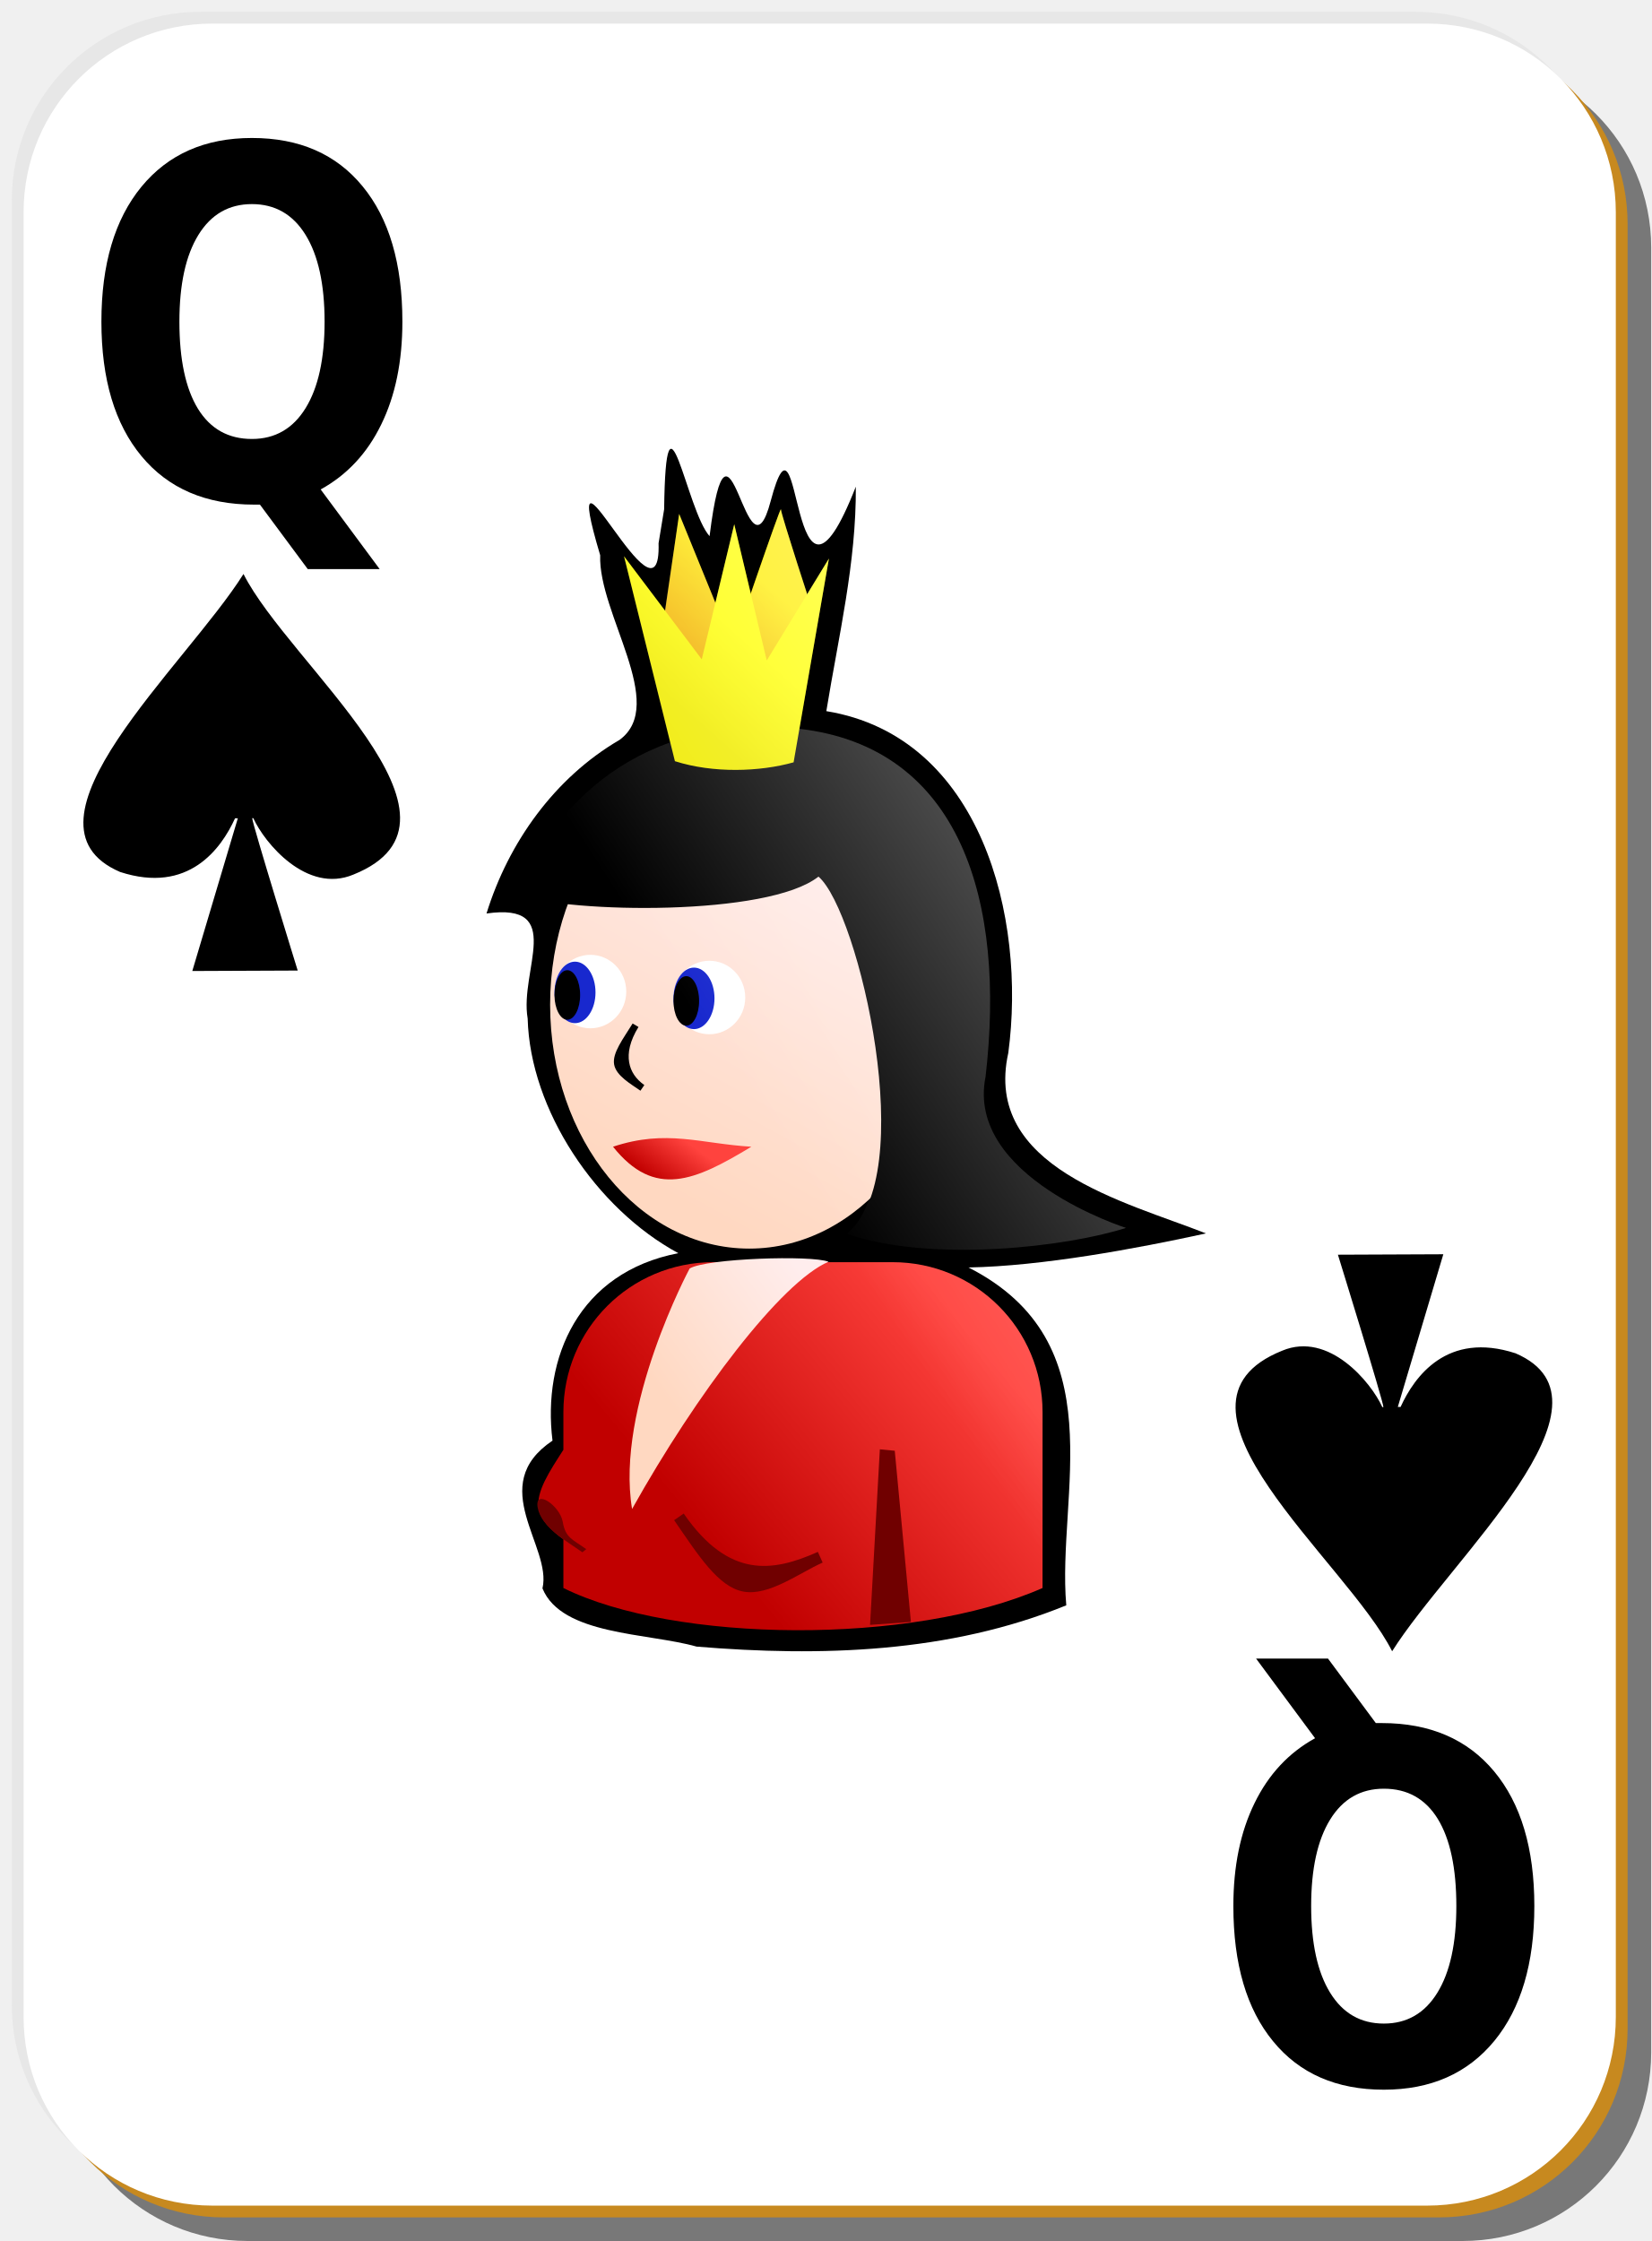
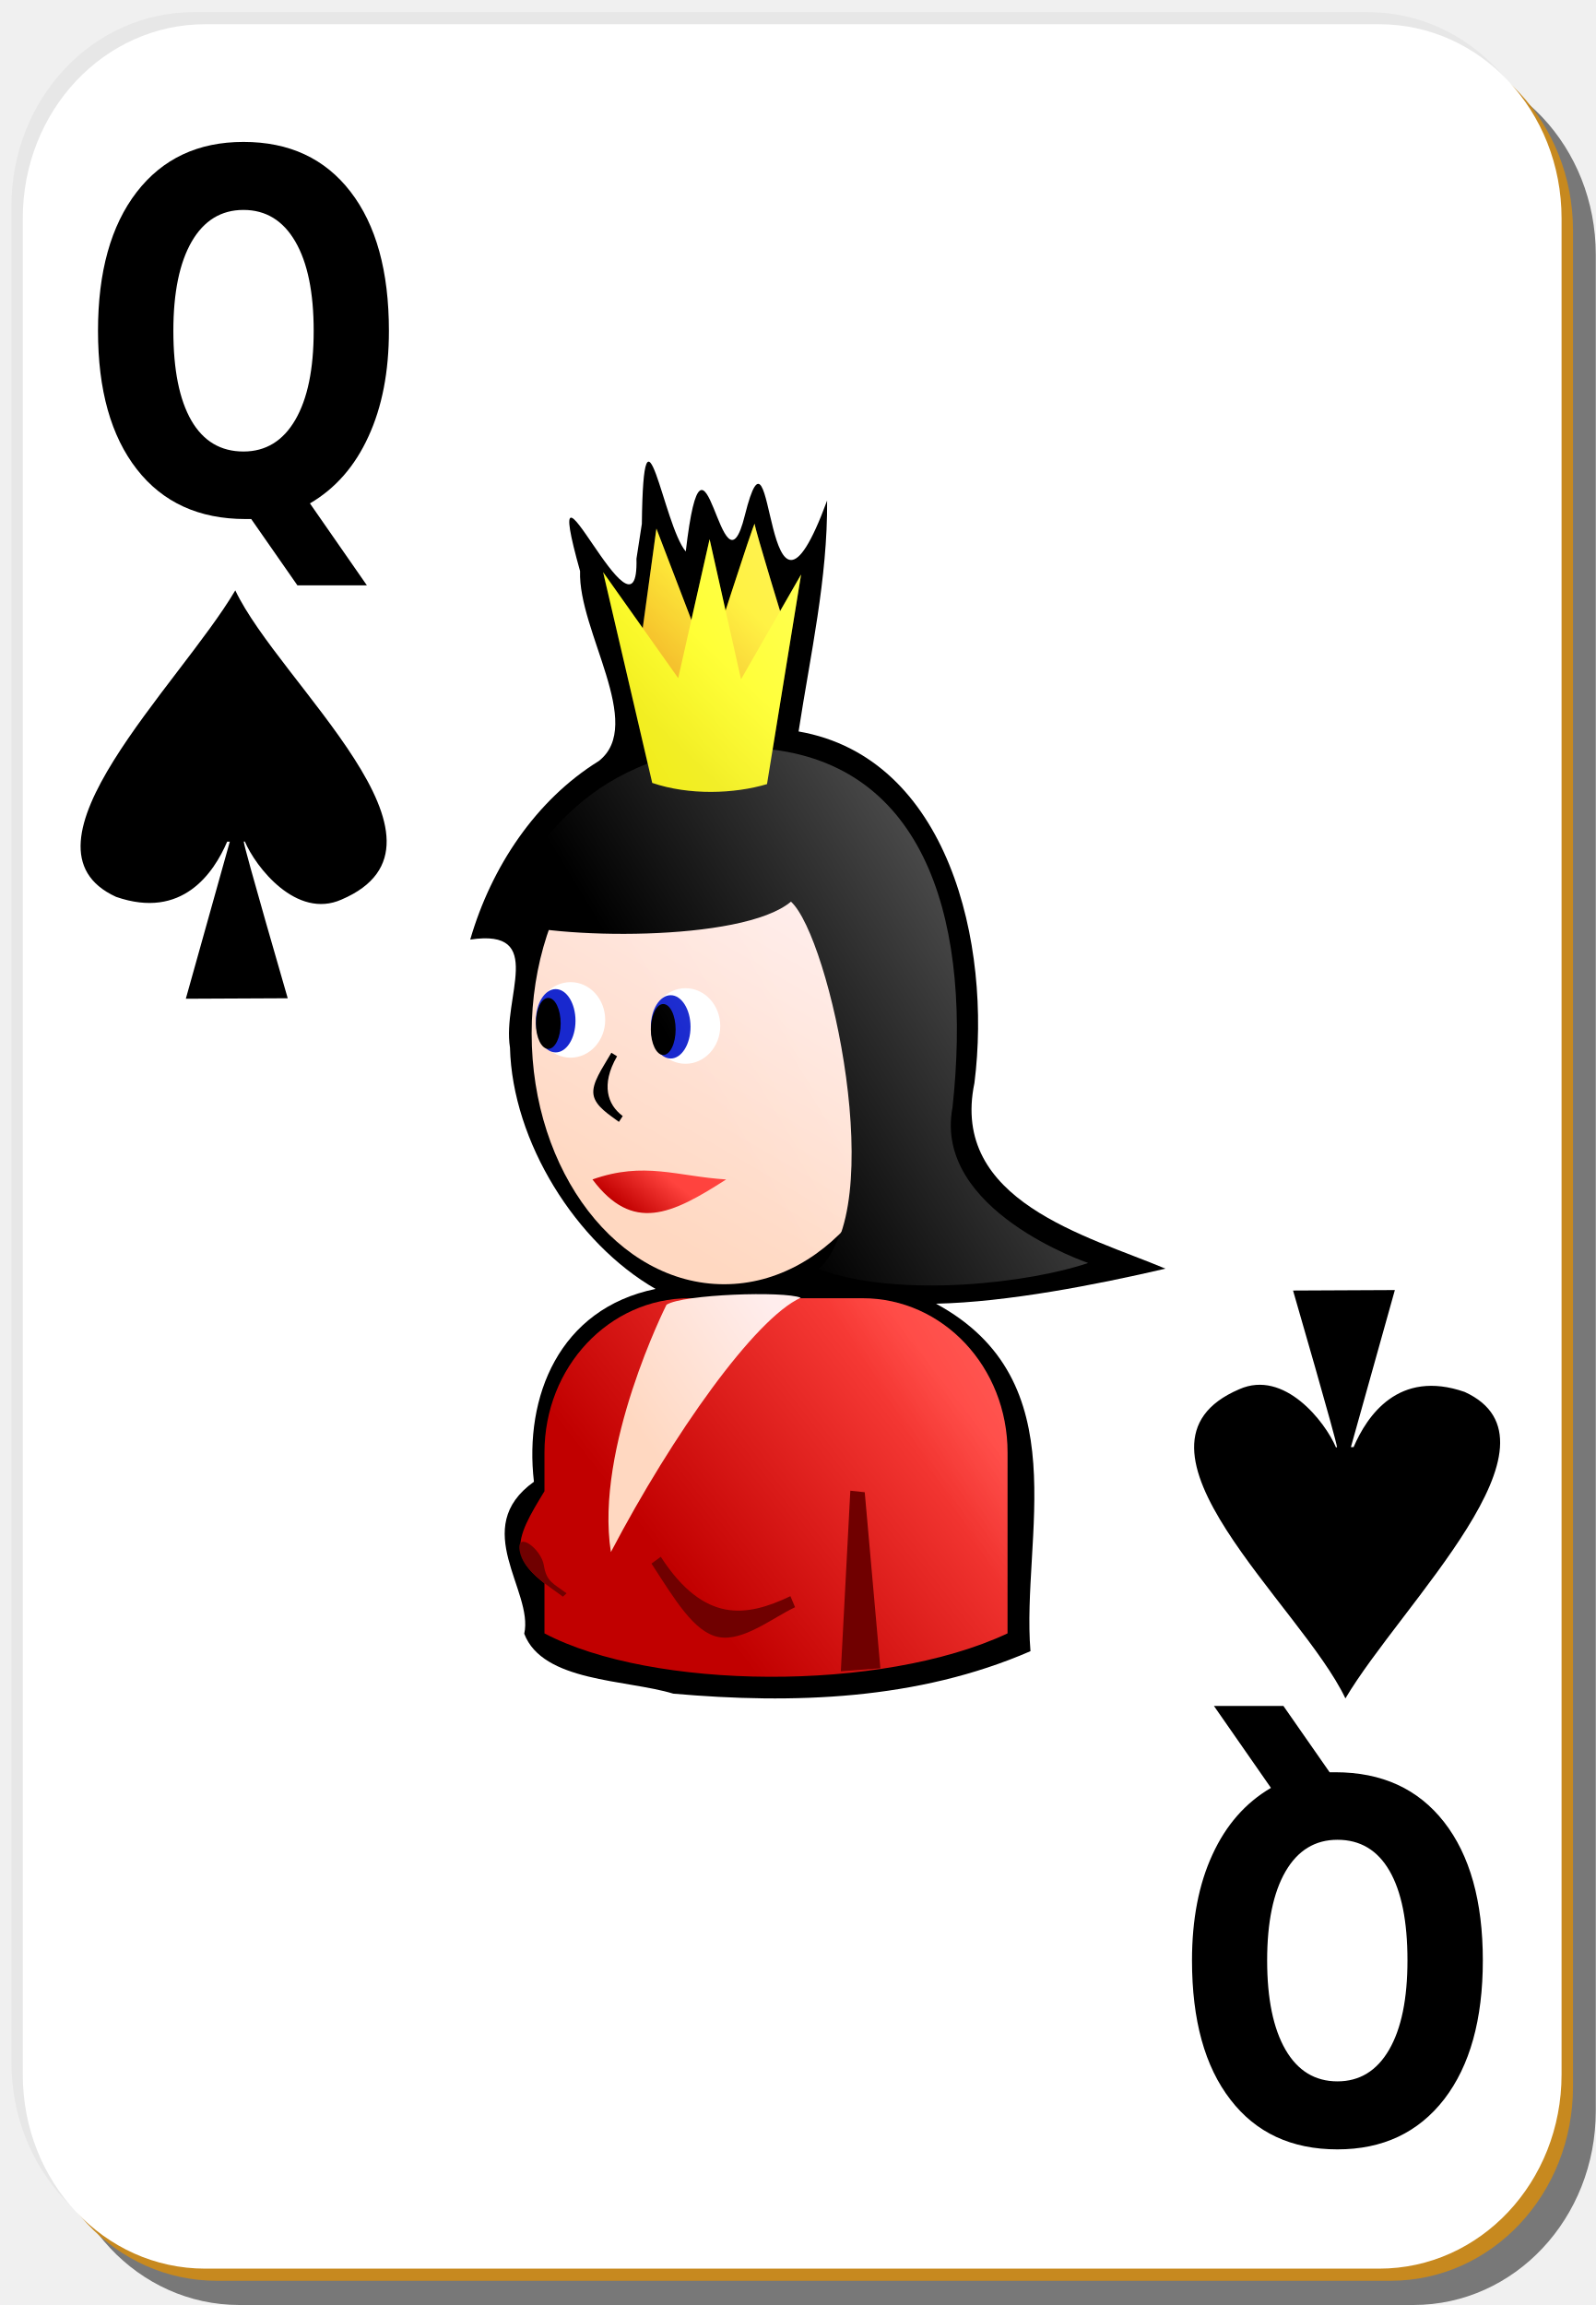
- <svg xmlns="http://www.w3.org/2000/svg" xmlns:xlink="http://www.w3.org/1999/xlink" id="svg2" height="190" width="140" y="0" x="0" version="1.0">
-   <defs id="defs3">
-     <linearGradient id="linearGradient2060">
-       <stop id="stop2062" offset="0" style="stop-color:#ebf0d0;stop-opacity:1;" />
-       <stop id="stop2064" offset="1" style="stop-color:#ffffeb;stop-opacity:1;" />
+ <svg xmlns="http://www.w3.org/2000/svg" width="90px" height="130px" viewBox="0 0 90 130" version="1.1">
+   <defs>
+     <linearGradient id="linear0" gradientUnits="userSpaceOnUse" x1="356.442" y1="437.499" x2="484.796" y2="256.18" gradientTransform="matrix(0.120102,0,0,0.0991127,-6.532297,25.8882)">
+       <stop offset="0" style="stop-color:rgb(100%,84.706%,75.686%);stop-opacity:1;" />
+       <stop offset="1" style="stop-color:rgb(100%,92.941%,92.941%);stop-opacity:1;" />
    </linearGradient>
-     <linearGradient gradientTransform="translate(0,-1)" gradientUnits="userSpaceOnUse" xlink:href="#linearGradient2060" id="linearGradient4853" y2="128.695" x2="109" y1="63.1" x1="2" />
-     <linearGradient id="linearGradient6214">
-       <stop id="stop6216" offset="0" style="stop-color:#c10000;stop-opacity:1;" />
-       <stop id="stop6218" offset="1" style="stop-color:#ff433e;stop-opacity:1;" />
+     <linearGradient id="linear1" gradientUnits="userSpaceOnUse" x1="298.986" y1="540.539" x2="449.323" y2="415.539" gradientTransform="matrix(0.0931224,0,0,0.0991127,9.793189,34.53689)">
+       <stop offset="0" style="stop-color:rgb(75.686%,0%,0%);stop-opacity:1;" />
+       <stop offset="1" style="stop-color:rgb(100%,26.275%,24.314%);stop-opacity:1;" />
    </linearGradient>
-     <linearGradient id="linearGradient5417">
-       <stop style="stop-color:#f0a700;stop-opacity:1;" offset="0" id="stop5419" />
-       <stop style="stop-color:#ffed00;stop-opacity:1;" offset="1" id="stop5421" />
+     <linearGradient id="linear2" gradientUnits="userSpaceOnUse" x1="632" y1="146.362" x2="698" y2="85.362" gradientTransform="matrix(0.0770162,0,0,0.0664048,-11.34842,28.85897)">
+       <stop offset="0" style="stop-color:rgb(94.118%,65.49%,0%);stop-opacity:1;" />
+       <stop offset="1" style="stop-color:rgb(100%,92.941%,0%);stop-opacity:1;" />
    </linearGradient>
-     <linearGradient id="linearGradient5407">
-       <stop id="stop5409" offset="0" style="stop-color:#f0eb00;stop-opacity:1;" />
-       <stop id="stop5411" offset="1" style="stop-color:#ffff00;stop-opacity:1;" />
+     <linearGradient id="linear3" gradientUnits="userSpaceOnUse" x1="653" y1="210.362" x2="708" y2="160.362" gradientTransform="matrix(0.0770162,0,0,0.0664048,-11.34842,28.85897)">
+       <stop offset="0" style="stop-color:rgb(94.118%,92.157%,0%);stop-opacity:1;" />
+       <stop offset="1" style="stop-color:rgb(100%,100%,0%);stop-opacity:1;" />
    </linearGradient>
-     <linearGradient id="linearGradient3857">
-       <stop id="stop3859" offset="0" style="stop-color:#ffd8c1;stop-opacity:1;" />
-       <stop id="stop3861" offset="1" style="stop-color:#ffeded;stop-opacity:1;" />
+     <linearGradient id="linear4" gradientUnits="userSpaceOnUse" x1="294.246" y1="346.327" x2="312.092" y2="322.139" gradientTransform="matrix(0.0931224,0,0,0.0991127,8.120282,34.09181)">
+       <stop offset="0" style="stop-color:rgb(75.686%,0%,0%);stop-opacity:1;" />
+       <stop offset="1" style="stop-color:rgb(100%,26.275%,24.314%);stop-opacity:1;" />
    </linearGradient>
-     <linearGradient id="linearGradient2580">
-       <stop id="stop2582" offset="0" style="stop-color:#ffffff;stop-opacity:1;" />
-       <stop id="stop2584" offset="1" style="stop-color:#ffffff;stop-opacity:0;" />
+     <linearGradient id="linear5" gradientUnits="userSpaceOnUse" x1="53.127" y1="122.476" x2="65.8" y2="113.287" gradientTransform="matrix(0.642857,0,0,0.684211,1.40625,-3.755431)">
+       <stop offset="0" style="stop-color:rgb(100%,84.706%,75.686%);stop-opacity:1;" />
+       <stop offset="1" style="stop-color:rgb(100%,92.941%,92.941%);stop-opacity:1;" />
    </linearGradient>
-     <linearGradient y2="98.109" x2="-101.909" y1="46.291" x1="-21.764" gradientTransform="translate(159.1875,-14.489)" gradientUnits="userSpaceOnUse" id="linearGradient1855" xlink:href="#linearGradient2580" />
-     <linearGradient y2="113.287" x2="65.8" y1="122.476" x1="53.127" gradientTransform="translate(2.1875,-5.4887)" gradientUnits="userSpaceOnUse" id="linearGradient1853" xlink:href="#linearGradient3857" />
-     <linearGradient y2="322.139" x2="312.092" y1="346.327" x1="294.246" gradientTransform="matrix(0.144857,0,0,0.144857,12.63155,49.8265)" gradientUnits="userSpaceOnUse" id="linearGradient1851" xlink:href="#linearGradient6214" />
-     <linearGradient y2="160.362" x2="708" y1="210.362" x1="653" gradientUnits="userSpaceOnUse" id="linearGradient1849" xlink:href="#linearGradient5407" />
-     <linearGradient y2="85.362" x2="698" y1="146.362" x1="632" gradientUnits="userSpaceOnUse" id="linearGradient1847" xlink:href="#linearGradient5417" />
-     <linearGradient y2="415.539" x2="449.323" y1="540.539" x1="298.986" gradientTransform="matrix(0.144857,0,0,0.144857,15.23385,50.477)" gradientUnits="userSpaceOnUse" id="linearGradient1845" xlink:href="#linearGradient6214" />
-     <linearGradient y2="256.18" x2="484.796" y1="437.499" x1="356.442" gradientTransform="matrix(0.186825,0,0,0.144857,-10.16135,37.8366)" gradientUnits="userSpaceOnUse" id="linearGradient1843" xlink:href="#linearGradient3857" />
-     <linearGradient y2="256.18" x2="484.796" y1="437.499" x1="356.442" gradientTransform="matrix(0.186825,0,0,0.144857,-10.16135,37.8366)" gradientUnits="userSpaceOnUse" id="linearGradient1783" xlink:href="#linearGradient3857" />
-     <linearGradient y2="415.539" x2="449.323" y1="540.539" x1="298.986" gradientTransform="matrix(0.144857,0,0,0.144857,15.23385,50.477)" gradientUnits="userSpaceOnUse" id="linearGradient1785" xlink:href="#linearGradient6214" />
-     <linearGradient y2="85.362" x2="698" y1="146.362" x1="632" gradientUnits="userSpaceOnUse" id="linearGradient1787" xlink:href="#linearGradient5417" />
-     <linearGradient y2="160.362" x2="708" y1="210.362" x1="653" gradientUnits="userSpaceOnUse" id="linearGradient1789" xlink:href="#linearGradient5407" />
-     <linearGradient y2="322.139" x2="312.092" y1="346.327" x1="294.246" gradientTransform="matrix(0.144857,0,0,0.144857,12.63155,49.8265)" gradientUnits="userSpaceOnUse" id="linearGradient1791" xlink:href="#linearGradient6214" />
-     <linearGradient y2="113.287" x2="65.8" y1="122.476" x1="53.127" gradientTransform="translate(2.1875,-5.4887)" gradientUnits="userSpaceOnUse" id="linearGradient1793" xlink:href="#linearGradient3857" />
-     <linearGradient y2="98.109" x2="-101.909" y1="46.291" x1="-21.764" gradientTransform="translate(159.1875,-14.489)" gradientUnits="userSpaceOnUse" id="linearGradient1795" xlink:href="#linearGradient2580" />
+     <linearGradient id="linear6" gradientUnits="userSpaceOnUse" x1="-21.764" y1="46.291" x2="-101.909" y2="98.109" gradientTransform="matrix(0.642857,0,0,0.684211,102.3348,-9.913531)">
+       <stop offset="0" style="stop-color:rgb(100%,100%,100%);stop-opacity:1;" />
+       <stop offset="1" style="stop-color:rgb(100%,100%,100%);stop-opacity:0;" />
+     </linearGradient>
  </defs>
-   <g id="layer1">
-     <g id="g5630">
-       <path style="fill:#000000;fill-opacity:0.498;stroke:none;stroke-width:0.2;stroke-miterlimit:4;stroke-dashoffset:0;stroke-opacity:1" d="M 21,5 L 124,5 C 132.864,5 140,12.136 140,21 L 140,174 C 140,182.864 132.864,190 124,190 L 21,190 C 12.136,190 5,182.864 5,174 L 5,21 C 5,12.136 12.136,5 21,5 z " id="rect2070" />
-       <path style="fill:#e7e7e7;fill-opacity:1;stroke:none;stroke-width:0.2;stroke-miterlimit:4;stroke-dashoffset:0;stroke-opacity:1" d="M 17,1 L 120,1 C 128.864,1 136,8.136 136,17 L 136,170 C 136,178.864 128.864,186 120,186 L 17,186 C 8.136,186 1,178.864 1,170 L 1,17 C 1,8.136 8.136,1 17,1 z " id="rect1300" />
-       <path style="fill:#c7891f;fill-opacity:1;stroke:none;stroke-width:0.2;stroke-miterlimit:4;stroke-dashoffset:0;stroke-opacity:1" d="M 19,3 L 122,3 C 130.864,3 138,10.136 138,19 L 138,172 C 138,180.864 130.864,188 122,188 L 19,188 C 10.136,188 3,180.864 3,172 L 3,19 C 3,10.136 10.136,3 19,3 z " id="path5624" />
-       <path style="fill:#ffffff;fill-opacity:1;stroke:none;stroke-width:0.2;stroke-miterlimit:4;stroke-dashoffset:0;stroke-opacity:1" d="M 18,2 L 121,2 C 129.864,2 137,9.136 137,18 L 137,171 C 137,179.864 129.864,187 121,187 L 18,187 C 9.136,187 2,179.864 2,171 L 2,18 C 2,9.136 9.136,2 18,2 z " id="rect1306" />
-     </g>
-     <g transform="translate(-448.5,-231.5)" id="g5495" />
-   </g>
-   <path id="text1481" style="font-size:37.419;font-style:normal;font-variant:normal;font-weight:bold;font-stretch:normal;fill:#000000;fill-opacity:1;stroke:none;stroke-width:1px;stroke-linecap:butt;stroke-linejoin:miter;stroke-opacity:1;font-family:Bitstream Vera Sans;text-anchor:start;writing-mode:lr-tb" d="M 22.039,42.783 L 21.54,42.783 C 17.453,42.783 14.275,41.416 12.004,38.683 C 9.734,35.951 8.598,32.146 8.598,27.27 C 8.598,22.408 9.728,18.596 11.988,15.837 C 14.258,13.077 17.381,11.698 21.358,11.698 C 25.378,11.698 28.507,13.064 30.744,15.797 C 32.992,18.529 34.117,22.354 34.117,27.27 C 34.117,30.646 33.518,33.553 32.322,35.991 C 31.137,38.429 29.426,40.264 27.189,41.497 L 32.189,48.248 L 26.092,48.248 L 22.039,42.783 M 21.358,17.304 C 19.408,17.304 17.896,18.174 16.822,19.916 C 15.748,21.657 15.211,24.109 15.211,27.27 C 15.211,30.485 15.737,32.95 16.789,34.665 C 17.841,36.366 19.364,37.217 21.358,37.217 C 23.318,37.217 24.835,36.346 25.91,34.604 C 26.984,32.863 27.521,30.418 27.521,27.27 C 27.521,24.109 26.984,21.657 25.91,19.916 C 24.835,18.174 23.318,17.304 21.358,17.304" />
-   <path id="text4064" style="font-size:37.419;font-style:normal;font-variant:normal;font-weight:bold;font-stretch:normal;fill:#000000;fill-opacity:1;stroke:none;stroke-width:1px;stroke-linecap:butt;stroke-linejoin:miter;stroke-opacity:1;font-family:Bitstream Vera Sans;text-anchor:start;writing-mode:lr-tb" d="M 116.651,146.088 L 117.15,146.088 C 121.237,146.088 124.415,147.454 126.686,150.187 C 128.956,152.919 130.092,156.724 130.092,161.6 C 130.092,166.463 128.962,170.274 126.702,173.033 C 124.432,175.793 121.309,177.172 117.332,177.172 C 113.312,177.172 110.183,175.806 107.946,173.073 C 105.698,170.341 104.573,166.516 104.573,161.6 C 104.573,158.224 105.171,155.317 106.368,152.879 C 107.553,150.441 109.264,148.606 111.501,147.373 L 106.501,140.622 L 112.598,140.622 L 116.651,146.088 M 117.332,171.566 C 119.282,171.566 120.794,170.696 121.868,168.954 C 122.942,167.213 123.479,164.761 123.479,161.6 C 123.479,158.385 122.953,155.92 121.901,154.205 C 120.849,152.504 119.326,151.653 117.332,151.653 C 115.372,151.653 113.855,152.524 112.78,154.266 C 111.706,156.007 111.169,158.452 111.169,161.6 C 111.169,164.761 111.706,167.213 112.78,168.954 C 113.855,170.696 115.372,171.566 117.332,171.566" />
-   <path id="path1561" style="fill:#000000;fill-opacity:1;fill-rule:evenodd;stroke:none;stroke-width:0.48;stroke-linecap:butt;stroke-linejoin:round;stroke-miterlimit:4;stroke-opacity:1" d="M 20.645,48.665 C 15.72,56.49 0.61,69.814 10.182,73.928 C 15.993,75.822 18.758,71.945 19.929,69.379 L 20.164,69.379 L 16.305,82.325 L 25.242,82.287 C 25.242,82.287 21.392,69.842 21.383,69.366 L 21.477,69.366 C 22.423,71.463 26.013,75.805 29.961,74.151 C 41.507,69.516 24.506,56.327 20.645,48.665 z " />
-   <path id="path5553" style="fill:#000000;fill-opacity:1;fill-rule:evenodd;stroke:none;stroke-width:0.48;stroke-linecap:butt;stroke-linejoin:round;stroke-miterlimit:4;stroke-opacity:1" d="M 118.035,140 C 122.96,132.175 138.07,118.851 128.498,114.737 C 122.687,112.843 119.922,116.72 118.751,119.286 L 118.516,119.286 L 122.375,106.34 L 113.437,106.378 C 113.437,106.378 117.288,118.823 117.296,119.299 L 117.202,119.299 C 116.257,117.202 112.667,112.86 108.719,114.514 C 97.173,119.149 114.174,132.338 118.035,140 z " />
-   <g id="g4493" transform="translate(0,-7.206117e-6)">
-     <path id="path1751" d="M 55.838,46.057 C 56.086,54.446 47.063,34.215 50.888,47.075 C 50.71,52.02 56.633,59.721 52.531,62.73 C 47.042,65.931 43.116,71.412 41.25,77.449 C 47.974,76.494 44.033,82.256 44.739,86.352 C 44.944,94.101 50.54,102.484 57.514,106.249 C 49.048,107.881 45.974,115.134 46.845,122.142 C 41.151,125.967 46.836,131.126 45.994,134.668 C 47.614,138.657 54.934,138.431 59.062,139.605 C 69.584,140.477 80.503,140.15 90.406,136.105 C 89.582,126.681 94.643,113.839 82.117,107.461 C 88.341,107.345 96.216,105.89 102.25,104.574 C 95.386,101.866 83.325,98.996 85.491,89.266 C 87.025,77.801 83.218,62.443 70.062,60.293 C 71.091,53.97 72.611,47.703 72.562,41.261 C 66.885,55.773 68.016,32.441 65.344,42.479 C 63.29,50.282 61.821,32.103 60.162,45.457 C 58.189,43.273 56.461,31.418 56.31,43.181 L 55.838,46.057 z " style="fill:#000000;fill-opacity:1;stroke:none;stroke-width:2;stroke-miterlimit:4;stroke-dashoffset:0;stroke-opacity:1" />
-     <path id="path1755" d="M 80.411,85.184 C 80.411,96.598 72.847,105.861 63.527,105.861 C 54.207,105.861 46.643,96.598 46.643,85.184 C 46.643,73.771 54.207,64.508 63.527,64.508 C 72.847,64.508 80.411,73.771 80.411,85.184 z " style="fill:url(#linearGradient1783);fill-opacity:1;stroke:none;stroke-width:2;stroke-miterlimit:4;stroke-dashoffset:0;stroke-opacity:1" />
-     <path id="path1757" d="M 60.487,107.012 C 53.438,107.012 47.768,112.682 47.768,119.731 L 47.768,122.919 C 46.591,124.752 45.435,126.472 45.674,127.887 C 45.851,128.932 46.767,129.78 47.768,130.512 L 47.768,134.637 C 57.148,139.287 77.3,139.531 88.393,134.637 L 88.393,119.731 C 88.393,112.682 82.724,107.012 75.674,107.012 L 60.487,107.012 z " style="fill:url(#linearGradient1785);fill-opacity:1;stroke:none;stroke-width:2;stroke-miterlimit:4;stroke-dashoffset:0;stroke-opacity:1" />
-     <path id="path1759" d="M 43.988,75.883 C 43.988,75.883 47.885,61.752 64.6,61.472 C 81.034,61.193 85.42,75.355 83.567,91.305 C 81.854,99.806 95.468,104.09 95.468,104.09 C 90.615,105.667 79.016,107.104 71.774,104.606 C 78.062,99.884 72.82,77.258 69.395,74.322 C 65.126,77.71 48.361,77.417 43.988,75.883 z " style="fill:#000000;fill-opacity:1;fill-rule:evenodd;stroke:none;stroke-width:1.537px;stroke-linecap:butt;stroke-linejoin:miter;stroke-opacity:1" />
-     <g transform="matrix(0.144857,0,0,0.144857,12.63155,49.8265)" id="g1761">
-       <path id="path1777" d="M 353,245.862 C 353,257.73 343.592,267.362 332,267.362 C 320.408,267.362 311,257.73 311,245.862 C 311,233.994 320.408,224.362 332,224.362 C 343.592,224.362 353,233.994 353,245.862 z " style="fill:#ffffff;fill-opacity:1;stroke:none;stroke-width:2;stroke-miterlimit:4;stroke-dashoffset:0;stroke-opacity:1" transform="translate(-4,-6)" />
-       <path id="path1779" d="M 353,245.862 C 353,257.73 343.592,267.362 332,267.362 C 320.408,267.362 311,257.73 311,245.862 C 311,233.994 320.408,224.362 332,224.362 C 343.592,224.362 353,233.994 353,245.862 z " style="fill:#1828ce;fill-opacity:1;stroke:none;stroke-width:2;stroke-miterlimit:4;stroke-dashoffset:0;stroke-opacity:1" transform="matrix(0.571429,0,0,0.83721,129.2857,34.52408)" />
-       <path id="path1781" d="M 353,245.862 C 353,257.73 343.592,267.362 332,267.362 C 320.408,267.362 311,257.73 311,245.862 C 311,233.994 320.408,224.362 332,224.362 C 343.592,224.362 353,233.994 353,245.862 z " style="fill:#000000;fill-opacity:1;stroke:none;stroke-width:2;stroke-miterlimit:4;stroke-dashoffset:0;stroke-opacity:1" transform="matrix(0.357143,0,0,0.674419,195.9286,76.04816)" />
-     </g>
-     <g transform="matrix(0.119803,0,0,9.705316e-2,-17.6531,42.1785)" id="g1769">
-       <path style="fill:url(#linearGradient1787);fill-opacity:1;fill-rule:evenodd;stroke:none;stroke-width:1px;stroke-linecap:butt;stroke-linejoin:miter;stroke-opacity:1" d="M 618,99.362 L 628,14.362 L 666,129.362 C 666,129.362 700,6.362 700,10.362 C 700,14.362 723,101.362 723,101.362 L 705,171.362 L 628,171.362 L 618,99.362 z " id="path1771" />
-       <path style="fill:url(#linearGradient1789);fill-opacity:1;fill-rule:evenodd;stroke:none;stroke-width:1px;stroke-linecap:butt;stroke-linejoin:miter;stroke-opacity:1" d="M 589,51.362 L 625,230.362 C 652,241.029 685,239.696 709,231.362 L 734,53.362 L 690,142.362 L 667,23.362 L 644,141.362 L 589,51.362 z " id="path1773" />
-     </g>
-     <g transform="matrix(0.144857,0,0,0.144857,2.54305,49.3221)" id="g1775">
-       <path id="path1787" d="M 353,245.862 C 353,257.73 343.592,267.362 332,267.362 C 320.408,267.362 311,257.73 311,245.862 C 311,233.994 320.408,224.362 332,224.362 C 343.592,224.362 353,233.994 353,245.862 z " style="fill:#ffffff;fill-opacity:1;stroke:none;stroke-width:2;stroke-miterlimit:4;stroke-dashoffset:0;stroke-opacity:1" transform="translate(-4,-6)" />
-       <path id="path1789" d="M 353,245.862 C 353,257.73 343.592,267.362 332,267.362 C 320.408,267.362 311,257.73 311,245.862 C 311,233.994 320.408,224.362 332,224.362 C 343.592,224.362 353,233.994 353,245.862 z " style="fill:#1828ce;fill-opacity:1;stroke:none;stroke-width:2;stroke-miterlimit:4;stroke-dashoffset:0;stroke-opacity:1" transform="matrix(0.571429,0,0,0.83721,129.2857,34.52408)" />
-       <path id="path1791" d="M 353,245.862 C 353,257.73 343.592,267.362 332,267.362 C 320.408,267.362 311,257.73 311,245.862 C 311,233.994 320.408,224.362 332,224.362 C 343.592,224.362 353,233.994 353,245.862 z " style="fill:#000000;fill-opacity:1;stroke:none;stroke-width:2;stroke-miterlimit:4;stroke-dashoffset:0;stroke-opacity:1" transform="matrix(0.357143,0,0,0.674419,195.9286,76.04816)" />
-     </g>
-     <path id="path1783" d="M 51.977,97.223 C 55.507,101.637 58.912,100.123 63.704,97.223 C 59.417,96.971 56.516,95.71 51.977,97.223 z " style="fill:url(#linearGradient1791);fill-opacity:1;fill-rule:evenodd;stroke:none;stroke-width:1px;stroke-linecap:butt;stroke-linejoin:miter;stroke-opacity:1" />
-     <path id="path1785" d="M 74.599,122.878 L 75.863,123.001 L 77.234,137.514 L 73.769,137.764 L 74.599,122.878 z " style="fill:#700000;fill-opacity:1;stroke:none;stroke-width:2;stroke-miterlimit:4;stroke-dashoffset:0;stroke-opacity:1" />
-     <path style="fill:#700000;fill-opacity:1;fill-rule:evenodd;stroke:none;stroke-width:1px;stroke-linecap:butt;stroke-linejoin:miter;stroke-opacity:1" d="M 57.969,128.324 L 57.156,128.886 C 59.2,131.847 60.898,134.56 63.043,134.943 C 65.189,135.327 67.716,133.393 69.75,132.48 L 69.344,131.574 C 67.388,132.452 65.5,132.997 63.656,132.668 C 61.812,132.338 59.915,131.144 57.969,128.324 z " id="path1795" />
-     <path style="fill:#000000;fill-opacity:1;fill-rule:evenodd;stroke:none;stroke-width:1px;stroke-linecap:butt;stroke-linejoin:miter;stroke-opacity:1" d="M 53.638,86.776 C 52.846,88.063 51.904,89.267 52.068,90.239 C 52.232,91.212 53.51,91.914 54.3,92.474 L 54.631,91.996 C 53.936,91.503 53.479,90.866 53.344,90.066 C 53.209,89.267 53.394,88.274 54.134,87.07 L 53.638,86.776 z " id="path1797" />
-     <path id="path1799" d="M 58.474,107.548 C 58.474,107.548 52.156,119.323 53.592,127.938 C 59.048,118.174 66.227,108.697 70.248,106.974 C 68.812,106.4 59.91,106.687 58.474,107.548 z " style="fill:url(#linearGradient1793);fill-opacity:1;fill-rule:evenodd;stroke:none;stroke-width:1px;stroke-linecap:butt;stroke-linejoin:miter;stroke-opacity:1" />
-     <path id="path1793" d="M 45.586,127.81 C 45.865,129.464 48.037,130.657 49.38,131.61 L 49.707,131.341 C 48.526,130.503 47.943,130.385 47.713,129.026 C 47.484,127.666 45.306,126.157 45.586,127.81 z " style="fill:#700000;fill-opacity:1;fill-rule:evenodd;stroke:none;stroke-width:1px;stroke-linecap:butt;stroke-linejoin:miter;stroke-opacity:1" />
-     <path id="path1802" d="M 66.219,43.199 C 66.219,42.956 64.849,46.926 63.656,50.386 L 62.25,44.449 L 60.656,51.105 L 57.594,43.574 L 56.375,51.761 L 52.906,47.167 L 56.812,62.949 C 46.717,66.544 44,75.886 44,75.886 C 44.889,76.198 46.514,76.416 48.219,76.605 C 47.236,79.226 46.656,82.127 46.656,85.199 C 46.656,96.612 54.211,105.855 63.531,105.855 C 67.395,105.855 70.904,104.189 73.75,101.511 C 73.283,102.815 72.684,103.927 71.781,104.605 C 79.023,107.103 90.616,105.682 95.469,104.105 C 95.469,104.105 81.85,99.794 83.562,91.292 C 85.285,76.473 81.492,63.375 67.781,61.792 L 70.281,47.355 L 68.438,50.355 C 67.754,48.248 66.219,43.514 66.219,43.199 z M 60.5,107.011 C 53.451,107.011 47.781,112.681 47.781,119.73 L 47.781,122.917 C 46.604,124.751 45.448,126.471 45.688,127.886 C 45.864,128.93 46.78,129.778 47.781,130.511 L 47.781,134.667 C 53.793,137.647 64.142,138.593 73.781,137.761 C 74.93,137.662 76.102,137.667 77.219,137.511 C 81.353,136.932 85.271,136.051 88.406,134.667 L 88.406,119.73 C 88.406,112.681 82.705,107.011 75.656,107.011 L 60.5,107.011 z " style="fill:url(#linearGradient1795);fill-opacity:1;stroke:none;stroke-width:2;stroke-miterlimit:4;stroke-dashoffset:0;stroke-opacity:1" />
+   <g id="surface1">
+     <path style=" stroke:none;fill-rule:nonzero;fill:rgb(0%,0%,0%);fill-opacity:0.498;" d="M 13.5 3.422 L 79.715 3.422 C 85.414 3.422 90 8.305 90 14.367 L 90 119.051 C 90 125.117 85.414 130 79.715 130 L 13.5 130 C 7.801 130 3.215 125.117 3.215 119.051 L 3.215 14.367 C 3.215 8.305 7.801 3.422 13.5 3.422 Z M 13.5 3.422 " />
+     <path style=" stroke:none;fill-rule:nonzero;fill:rgb(90.588%,90.588%,90.588%);fill-opacity:1;" d="M 10.93 0.684 L 77.145 0.684 C 82.84 0.684 87.43 5.566 87.43 11.633 L 87.43 116.316 C 87.43 122.379 82.84 127.262 77.145 127.262 L 10.93 127.262 C 5.23 127.262 0.645 122.379 0.645 116.316 L 0.645 11.633 C 0.645 5.566 5.23 0.684 10.93 0.684 Z M 10.93 0.684 " />
+     <path style=" stroke:none;fill-rule:nonzero;fill:rgb(78.039%,53.725%,12.157%);fill-opacity:1;" d="M 12.215 2.051 L 78.43 2.051 C 84.125 2.051 88.715 6.934 88.715 13 L 88.715 117.684 C 88.715 123.75 84.125 128.633 78.43 128.633 L 12.215 128.633 C 6.516 128.633 1.93 123.75 1.93 117.684 L 1.93 13 C 1.93 6.934 6.516 2.051 12.215 2.051 Z M 12.215 2.051 " />
+     <path style=" stroke:none;fill-rule:nonzero;fill:rgb(100%,100%,100%);fill-opacity:1;" d="M 11.57 1.367 L 77.785 1.367 C 83.484 1.367 88.07 6.25 88.07 12.316 L 88.07 117 C 88.07 123.066 83.484 127.949 77.785 127.949 L 11.57 127.949 C 5.875 127.949 1.285 123.066 1.285 117 L 1.285 12.316 C 1.285 6.25 5.875 1.367 11.57 1.367 Z M 11.57 1.367 " />
+     <path style=" stroke:none;fill-rule:nonzero;fill:rgb(0%,0%,0%);fill-opacity:1;" d="M 14.168 29.273 L 13.848 29.273 C 11.219 29.273 9.176 28.336 7.719 26.469 C 6.258 24.598 5.527 21.996 5.527 18.66 C 5.527 15.332 6.254 12.723 7.707 10.836 C 9.164 8.949 11.172 8.004 13.73 8.004 C 16.312 8.004 18.324 8.938 19.766 10.809 C 21.211 12.68 21.934 15.293 21.934 18.66 C 21.934 20.969 21.547 22.957 20.777 24.625 C 20.016 26.293 18.918 27.551 17.48 28.391 L 20.691 33.012 L 16.773 33.012 L 14.168 29.273 M 13.73 11.84 C 12.477 11.84 11.504 12.434 10.812 13.625 C 10.125 14.816 9.777 16.496 9.777 18.66 C 9.777 20.859 10.117 22.543 10.793 23.719 C 11.469 24.883 12.449 25.465 13.73 25.465 C 14.988 25.465 15.965 24.867 16.656 23.676 C 17.348 22.484 17.691 20.812 17.691 18.66 C 17.691 16.496 17.348 14.816 16.656 13.625 C 15.965 12.434 14.988 11.84 13.73 11.84 " />
+     <path style=" stroke:none;fill-rule:nonzero;fill:rgb(0%,0%,0%);fill-opacity:1;" d="M 74.988 99.953 L 75.309 99.953 C 77.938 99.953 79.98 100.891 81.441 102.758 C 82.902 104.629 83.629 107.23 83.629 110.566 C 83.629 113.895 82.902 116.504 81.453 118.391 C 79.992 120.277 77.984 121.223 75.43 121.223 C 72.844 121.223 70.832 120.289 69.395 118.418 C 67.949 116.551 67.227 113.934 67.227 110.566 C 67.227 108.258 67.609 106.27 68.379 104.602 C 69.141 102.934 70.242 101.676 71.68 100.836 L 68.465 96.215 L 72.383 96.215 L 74.988 99.953 M 75.43 117.387 C 76.68 117.387 77.652 116.793 78.344 115.602 C 79.035 114.41 79.379 112.73 79.379 110.566 C 79.379 108.367 79.043 106.684 78.363 105.508 C 77.688 104.344 76.711 103.762 75.43 103.762 C 74.168 103.762 73.191 104.359 72.5 105.551 C 71.812 106.742 71.465 108.414 71.465 110.566 C 71.465 112.73 71.812 114.41 72.5 115.602 C 73.191 116.793 74.168 117.387 75.43 117.387 " />
+     <path style=" stroke:none;fill-rule:evenodd;fill:rgb(0%,0%,0%);fill-opacity:1;" d="M 13.27 33.297 C 10.105 38.652 0.391 47.766 6.547 50.582 C 10.281 51.879 12.059 49.227 12.812 47.469 L 12.961 47.469 L 10.48 56.328 L 16.227 56.301 C 16.227 56.301 13.754 47.785 13.746 47.461 L 13.809 47.461 C 14.414 48.895 16.723 51.867 19.262 50.734 C 26.684 47.562 15.754 38.539 13.27 33.297 Z M 13.27 33.297 " />
+     <path style=" stroke:none;fill-rule:evenodd;fill:rgb(0%,0%,0%);fill-opacity:1;" d="M 75.879 95.789 C 79.047 90.438 88.758 81.32 82.605 78.504 C 78.871 77.207 77.094 79.859 76.34 81.617 L 76.188 81.617 L 78.668 72.758 L 72.926 72.785 C 72.926 72.785 75.398 81.301 75.406 81.625 L 75.344 81.625 C 74.738 80.191 72.43 77.219 69.891 78.352 C 62.469 81.523 73.398 90.547 75.879 95.789 Z M 75.879 95.789 " />
+     <path style=" stroke:none;fill-rule:nonzero;fill:rgb(0%,0%,0%);fill-opacity:1;" d="M 35.895 31.512 C 36.055 37.254 30.254 23.41 32.715 32.211 C 32.598 35.594 36.406 40.863 33.77 42.922 C 30.242 45.109 27.719 48.859 26.52 52.992 C 30.84 52.34 28.309 56.281 28.762 59.082 C 28.895 64.387 32.492 70.121 36.973 72.695 C 31.531 73.812 29.555 78.777 30.113 83.57 C 26.453 86.188 30.109 89.719 29.566 92.141 C 30.609 94.871 35.316 94.715 37.969 95.52 C 44.734 96.117 51.75 95.891 58.117 93.125 C 57.59 86.676 60.844 77.891 52.789 73.527 C 56.789 73.445 61.852 72.453 65.73 71.551 C 61.32 69.699 53.566 67.734 54.957 61.078 C 55.945 53.23 53.496 42.723 45.039 41.254 C 45.703 36.926 46.68 32.637 46.648 28.23 C 42.996 38.16 43.723 22.195 42.008 29.066 C 40.688 34.402 39.742 21.965 38.676 31.102 C 37.406 29.609 36.297 21.496 36.199 29.547 Z M 35.895 31.512 " />
+     <path style=" stroke:none;fill-rule:nonzero;fill:url(#linear0);" d="M 51.691 58.285 C 51.691 66.094 46.832 72.43 40.84 72.43 C 34.848 72.43 29.984 66.094 29.984 58.285 C 29.984 50.477 34.848 44.137 40.84 44.137 C 46.832 44.137 51.691 50.477 51.691 58.285 Z M 51.691 58.285 " />
+     <path style=" stroke:none;fill-rule:nonzero;fill:url(#linear1);" d="M 38.883 73.219 C 34.352 73.219 30.707 77.098 30.707 81.922 L 30.707 84.102 C 29.949 85.355 29.207 86.535 29.363 87.5 C 29.477 88.215 30.066 88.797 30.707 89.297 L 30.707 92.121 C 36.738 95.301 49.691 95.469 56.824 92.121 L 56.824 81.922 C 56.824 77.098 53.18 73.219 48.648 73.219 Z M 38.883 73.219 " />
+     <path style=" stroke:none;fill-rule:evenodd;fill:rgb(0%,0%,0%);fill-opacity:1;" d="M 28.277 51.918 C 28.277 51.918 30.781 42.25 41.527 42.059 C 52.094 41.867 54.914 51.559 53.723 62.473 C 52.621 68.289 61.371 71.219 61.371 71.219 C 58.254 72.297 50.797 73.281 46.141 71.574 C 50.184 68.34 46.812 52.859 44.609 50.852 C 41.867 53.168 31.09 52.969 28.277 51.918 Z M 28.277 51.918 " />
+     <path style=" stroke:none;fill-rule:nonzero;fill:rgb(100%,100%,100%);fill-opacity:1;" d="M 40.621 57.863 C 40.621 59.043 39.742 59.996 38.664 59.996 C 37.586 59.996 36.707 59.043 36.707 57.863 C 36.707 56.688 37.586 55.734 38.664 55.734 C 39.742 55.734 40.621 56.688 40.621 57.863 Z M 40.621 57.863 " />
+     <path style=" stroke:none;fill-rule:nonzero;fill:rgb(9.412%,15.686%,80.784%);fill-opacity:1;" d="M 38.945 57.914 C 38.945 58.898 38.441 59.699 37.828 59.699 C 37.211 59.699 36.707 58.898 36.707 57.914 C 36.707 56.93 37.211 56.129 37.828 56.129 C 38.441 56.129 38.945 56.93 38.945 57.914 Z M 38.945 57.914 " />
+     <path style=" stroke:none;fill-rule:nonzero;fill:rgb(0%,0%,0%);fill-opacity:1;" d="M 38.105 58.062 C 38.105 58.855 37.793 59.5 37.406 59.5 C 37.023 59.5 36.707 58.855 36.707 58.062 C 36.707 57.27 37.023 56.625 37.406 56.625 C 37.793 56.625 38.105 57.27 38.105 58.062 Z M 38.105 58.062 " />
+     <path style=" stroke:none;fill-rule:evenodd;fill:url(#linear2);" d="M 36.246 35.457 L 37.02 29.812 L 39.945 37.449 C 39.945 37.449 42.562 29.281 42.562 29.547 C 42.562 29.812 44.336 35.59 44.336 35.59 L 42.949 40.238 L 37.02 40.238 Z M 36.246 35.457 " />
+     <path style=" stroke:none;fill-rule:evenodd;fill:url(#linear3);" d="M 34.016 32.27 L 36.785 44.156 C 38.867 44.863 41.406 44.777 43.258 44.223 L 45.18 32.402 L 41.793 38.312 L 40.02 30.41 L 38.25 38.246 Z M 34.016 32.27 " />
+     <path style=" stroke:none;fill-rule:nonzero;fill:rgb(100%,100%,100%);fill-opacity:1;" d="M 34.133 57.52 C 34.133 58.695 33.258 59.652 32.18 59.652 C 31.098 59.652 30.223 58.695 30.223 57.52 C 30.223 56.344 31.098 55.391 32.18 55.391 C 33.258 55.391 34.133 56.344 34.133 57.52 Z M 34.133 57.52 " />
+     <path style=" stroke:none;fill-rule:nonzero;fill:rgb(9.412%,15.686%,80.784%);fill-opacity:1;" d="M 32.457 57.57 C 32.457 58.555 31.957 59.355 31.34 59.355 C 30.723 59.355 30.223 58.555 30.223 57.57 C 30.223 56.586 30.723 55.785 31.34 55.785 C 31.957 55.785 32.457 56.586 32.457 57.57 Z M 32.457 57.57 " />
+     <path style=" stroke:none;fill-rule:nonzero;fill:rgb(0%,0%,0%);fill-opacity:1;" d="M 31.621 57.719 C 31.621 58.512 31.309 59.156 30.922 59.156 C 30.535 59.156 30.223 58.512 30.223 57.719 C 30.223 56.926 30.535 56.281 30.922 56.281 C 31.309 56.281 31.621 56.926 31.621 57.719 Z M 31.621 57.719 " />
+     <path style=" stroke:none;fill-rule:evenodd;fill:url(#linear4);" d="M 33.414 66.52 C 35.684 69.539 37.871 68.504 40.953 66.52 C 38.195 66.348 36.332 65.484 33.414 66.52 Z M 33.414 66.52 " />
+     <path style=" stroke:none;fill-rule:nonzero;fill:rgb(43.922%,0%,0%);fill-opacity:1;" d="M 47.957 84.074 L 48.77 84.16 L 49.652 94.09 L 47.422 94.258 Z M 47.957 84.074 " />
+     <path style=" stroke:none;fill-rule:evenodd;fill:rgb(43.922%,0%,0%);fill-opacity:1;" d="M 37.266 87.801 L 36.742 88.184 C 38.059 90.211 39.148 92.066 40.527 92.328 C 41.906 92.594 43.531 91.27 44.84 90.645 L 44.578 90.023 C 43.32 90.625 42.105 90.996 40.922 90.773 C 39.738 90.547 38.516 89.73 37.266 87.801 Z M 37.266 87.801 " />
+     <path style=" stroke:none;fill-rule:evenodd;fill:rgb(0%,0%,0%);fill-opacity:1;" d="M 34.48 59.375 C 33.973 60.254 33.367 61.078 33.473 61.742 C 33.578 62.406 34.398 62.887 34.906 63.273 L 35.121 62.945 C 34.672 62.609 34.379 62.172 34.293 61.625 C 34.207 61.078 34.324 60.398 34.801 59.574 Z M 34.48 59.375 " />
+     <path style=" stroke:none;fill-rule:evenodd;fill:url(#linear5);" d="M 37.59 73.586 C 37.59 73.586 33.527 81.641 34.453 87.535 C 37.961 80.855 42.574 74.371 45.16 73.191 C 44.234 72.801 38.512 72.996 37.59 73.586 Z M 37.59 73.586 " />
+     <path style=" stroke:none;fill-rule:evenodd;fill:rgb(43.922%,0%,0%);fill-opacity:1;" d="M 29.305 87.449 C 29.484 88.582 30.883 89.398 31.746 90.051 L 31.953 89.863 C 31.195 89.293 30.82 89.211 30.672 88.281 C 30.523 87.352 29.125 86.316 29.305 87.449 Z M 29.305 87.449 " />
+     <path style=" stroke:none;fill-rule:nonzero;fill:url(#linear6);" d="M 42.57 29.559 C 42.57 29.391 41.688 32.105 40.922 34.477 L 40.02 30.414 L 38.992 34.965 L 37.023 29.812 L 36.242 35.414 L 34.012 32.273 L 36.523 43.07 C 30.031 45.531 28.285 51.922 28.285 51.922 C 28.859 52.137 29.902 52.285 30.996 52.414 C 30.367 54.207 29.992 56.191 29.992 58.293 C 29.992 66.102 34.852 72.426 40.84 72.426 C 43.324 72.426 45.582 71.285 47.41 69.453 C 47.109 70.348 46.727 71.109 46.145 71.57 C 50.801 73.281 58.254 72.309 61.371 71.23 C 61.371 71.23 52.617 68.281 53.719 62.465 C 54.824 52.324 52.387 43.363 43.574 42.277 L 45.18 32.402 L 43.996 34.453 C 43.555 33.012 42.57 29.773 42.57 29.559 Z M 38.895 73.219 C 34.359 73.219 30.715 77.098 30.715 81.922 L 30.715 84.102 C 29.961 85.355 29.219 86.531 29.371 87.5 C 29.484 88.215 30.074 88.797 30.715 89.297 L 30.715 92.141 C 34.582 94.18 41.234 94.828 47.43 94.258 C 48.168 94.191 48.922 94.195 49.641 94.086 C 52.297 93.691 54.816 93.086 56.832 92.141 L 56.832 81.922 C 56.832 77.098 53.168 73.219 48.637 73.219 Z M 38.895 73.219 " />
  </g>
</svg>
